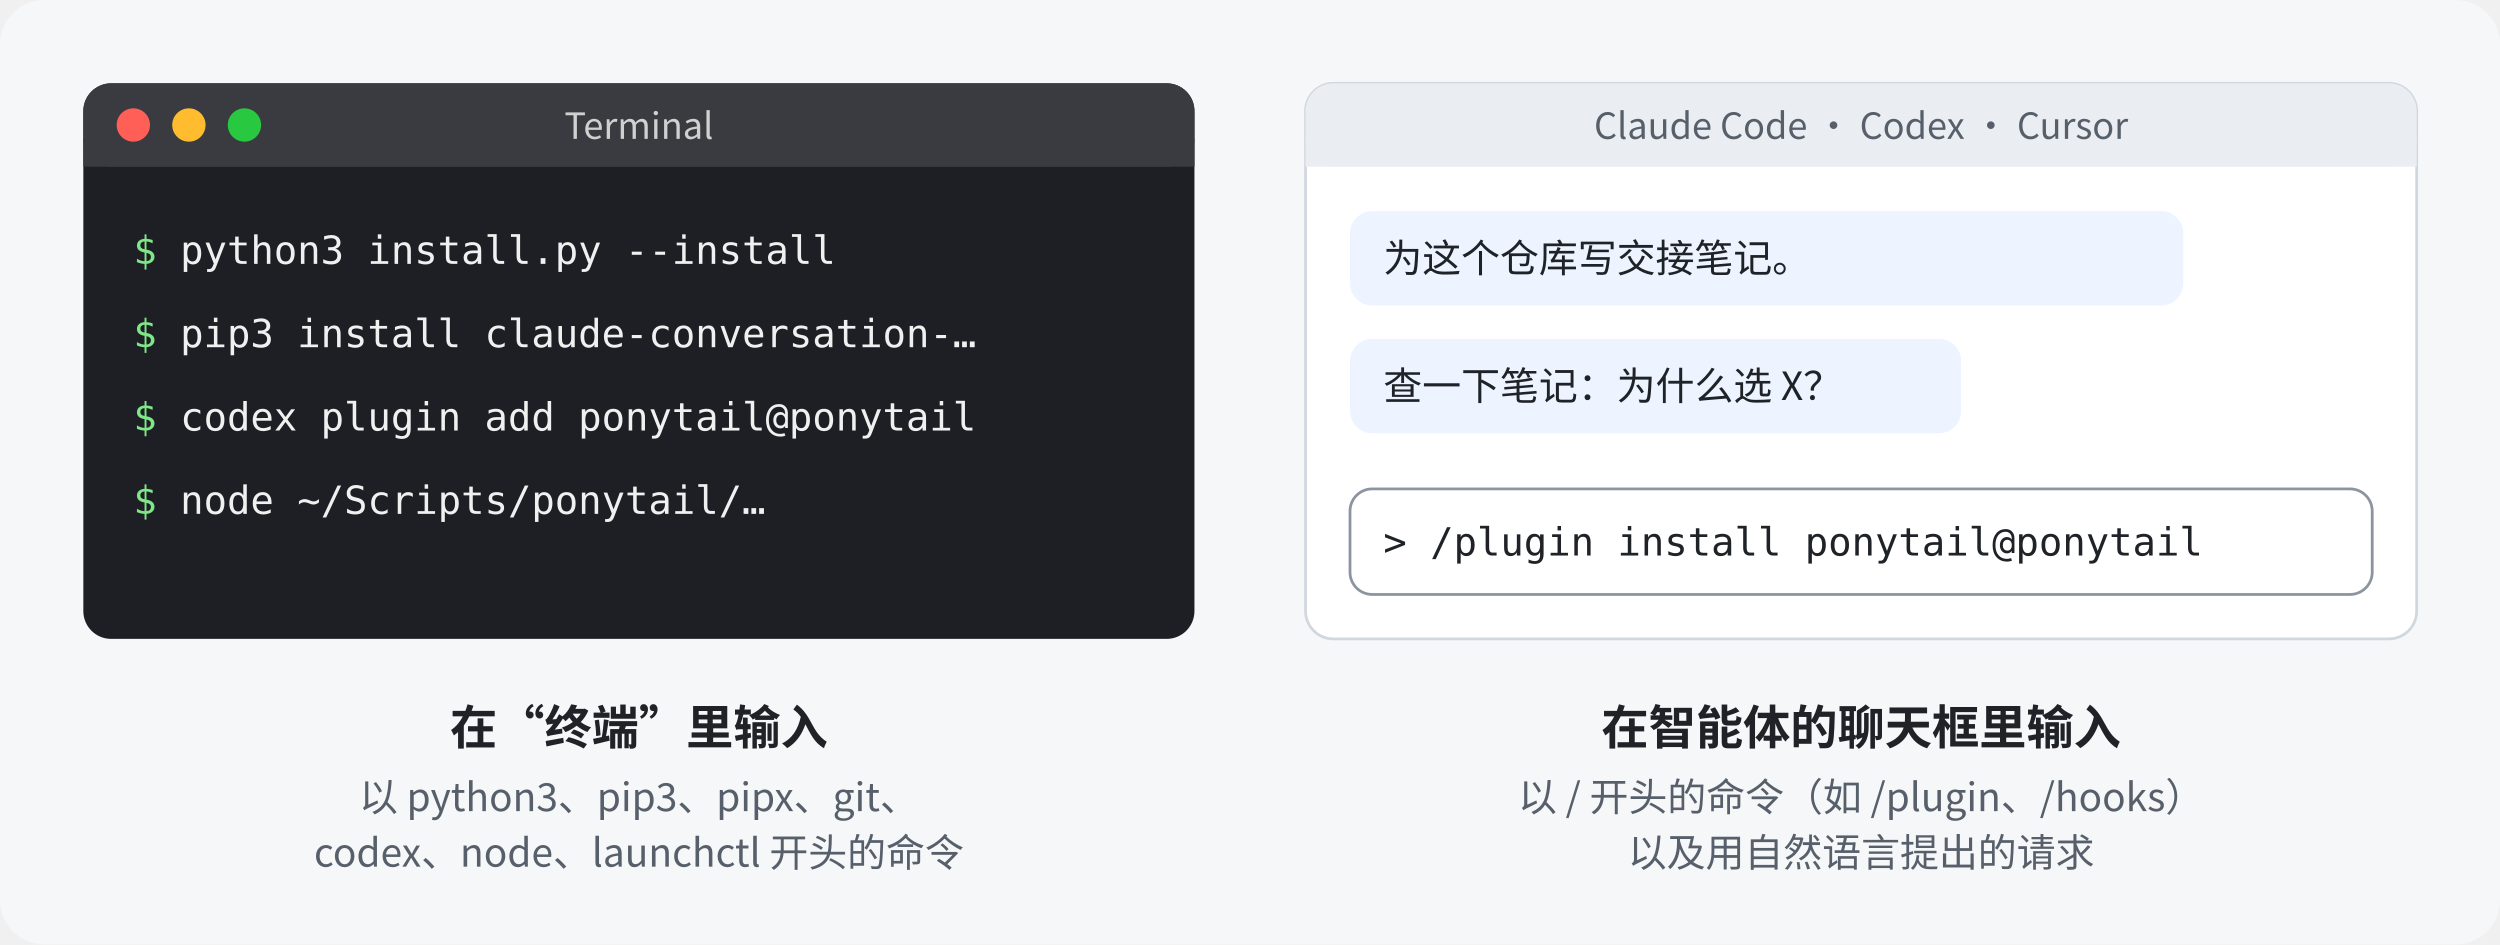
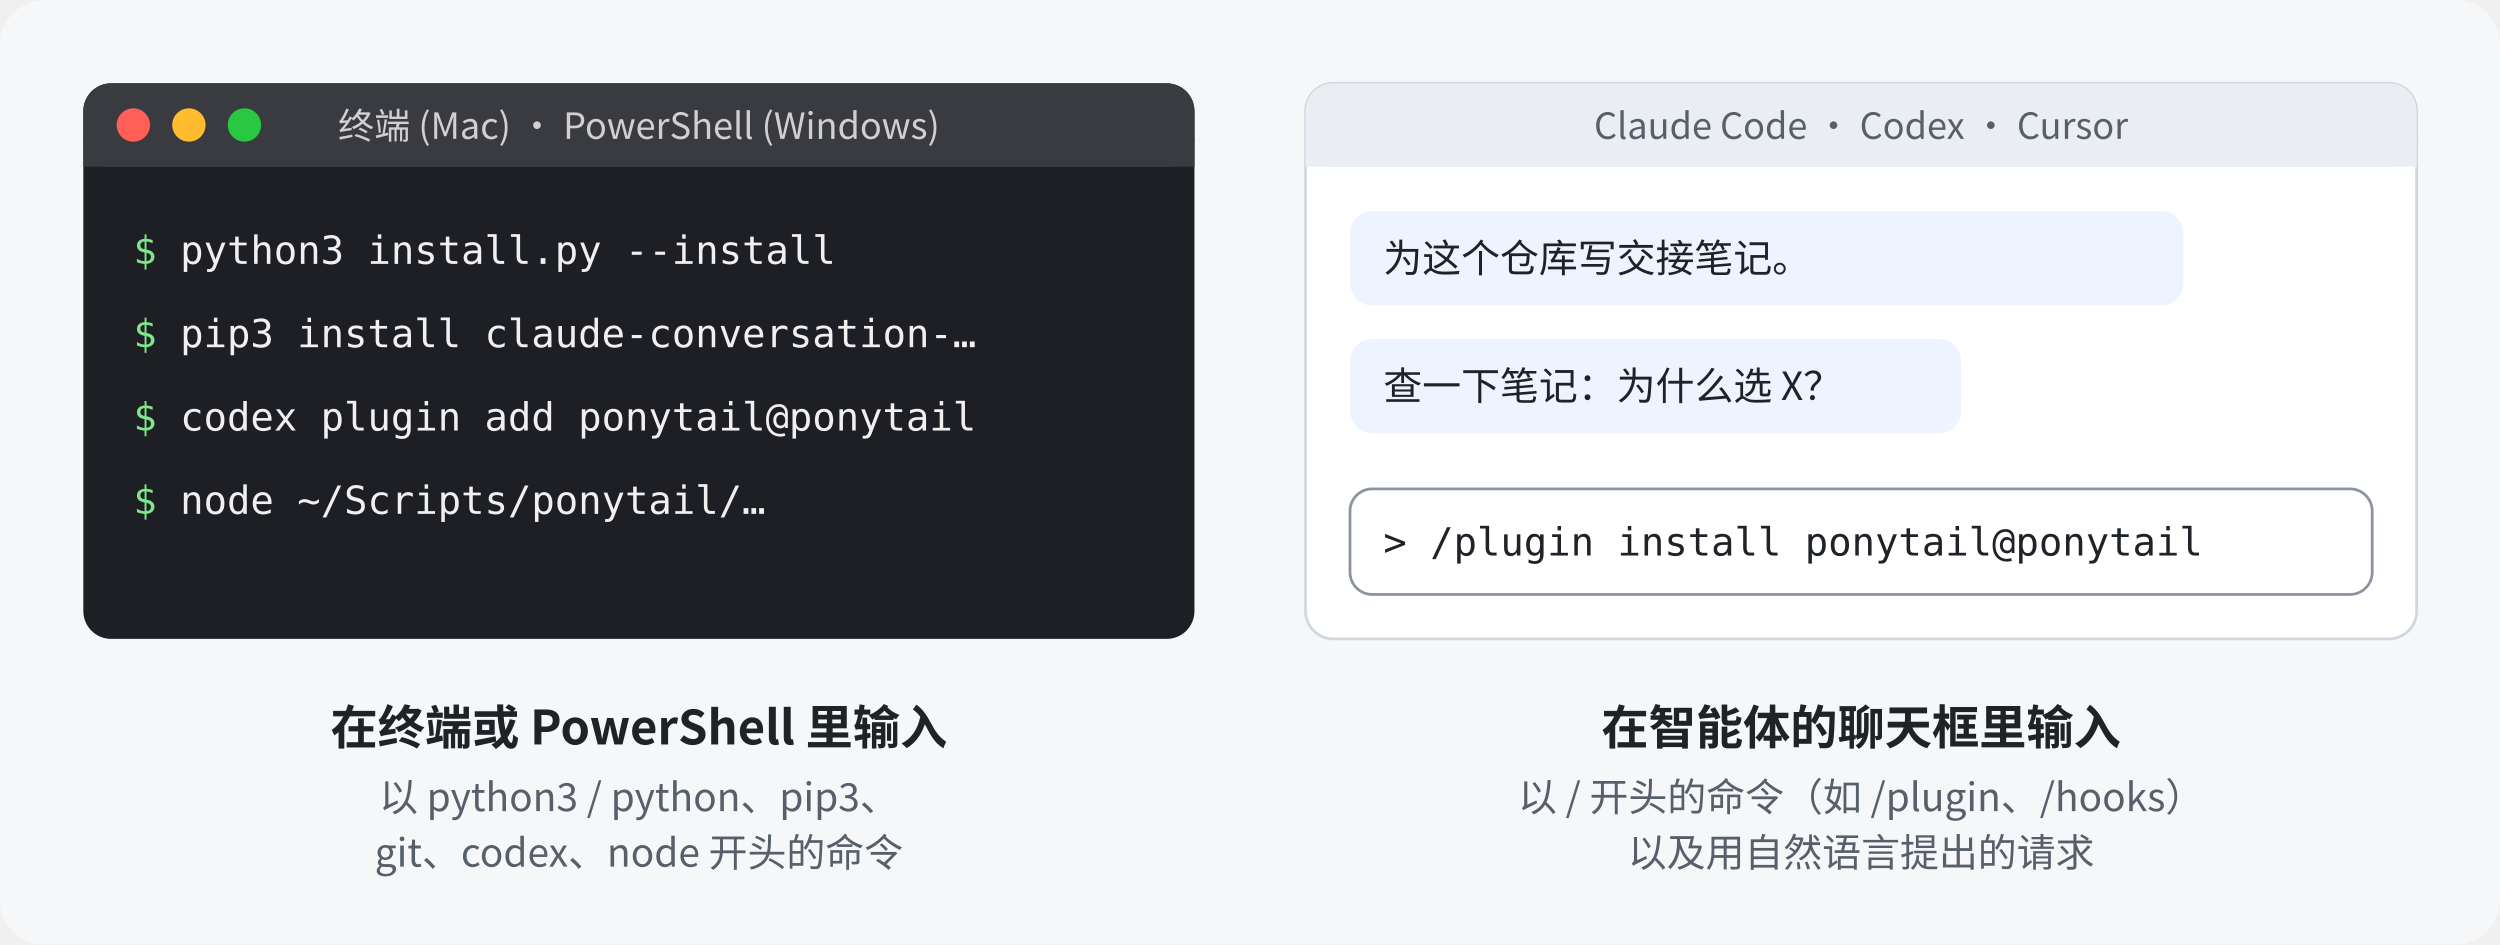
<svg xmlns="http://www.w3.org/2000/svg" width="900" height="340" viewBox="0 0 900 340" font-family="-apple-system, BlinkMacSystemFont, 'PingFang SC', 'Hiragino Sans GB', 'Microsoft YaHei', 'Noto Sans CJK SC', 'Segoe UI', Helvetica, Arial, sans-serif">
  <rect width="900" height="340" rx="16" fill="#f6f7f9" />
  <g transform="translate(30,30)">
    <rect width="400" height="200" rx="10" fill="#1e1f24" />
    <rect width="400" height="30" rx="10" fill="#3a3b40" />
    <rect y="20" width="400" height="10" fill="#3a3b40" />
    <circle cx="18" cy="15" r="6" fill="#ff5f57" />
    <circle cx="38" cy="15" r="6" fill="#febc2e" />
    <circle cx="58" cy="15" r="6" fill="#28c840" />
-     <text x="200" y="20" text-anchor="middle" font-size="13" fill="#d0d0d0">Terminal</text>
+     <text x="200" y="20" text-anchor="middle" font-size="13" fill="#d0d0d0">终端 (Mac) · PowerShell (Windows)</text>
    <g font-family="SFMono-Regular, Menlo, Consolas, monospace" font-size="14">
      <text x="18" y="65" fill="#7ee787">$ <tspan fill="#f0f0f0">python3 install.py --install</tspan>
      </text>
      <text x="18" y="95" fill="#7ee787">$ <tspan fill="#f0f0f0">pip3 install claude-conversation-…</tspan>
      </text>
      <text x="18" y="125" fill="#7ee787">$ <tspan fill="#f0f0f0">codex plugin add ponytail@ponytail</tspan>
      </text>
      <text x="18" y="155" fill="#7ee787">$ <tspan fill="#f0f0f0">node ~/Scripts/ponytail/…</tspan>
      </text>
    </g>
  </g>
-   <text x="230" y="268" text-anchor="middle" font-size="17" font-weight="600" fill="#1f2328">在“终端”里输入</text>
-   <text x="230" y="292" text-anchor="middle" font-size="14" fill="#57606a">以 python3、pip3、pipx、git、</text>
-   <text x="230" y="312" text-anchor="middle" font-size="14" fill="#57606a">codex、node、launchctl 开头的命令</text>
+   <text x="230" y="268" text-anchor="middle" font-size="17" font-weight="600" fill="#1f2328">在终端或 PowerShell 里输入</text>
+   <text x="230" y="292" text-anchor="middle" font-size="14" fill="#57606a">以 python3 / python、pip3、</text>
+   <text x="230" y="312" text-anchor="middle" font-size="14" fill="#57606a">git、codex、node 开头的命令</text>
  <g transform="translate(470,30)">
    <rect width="400" height="200" rx="10" fill="#ffffff" stroke="#d0d7de" />
    <rect width="400" height="30" rx="10" fill="#eaeef2" />
    <rect y="20" width="400" height="10" fill="#eaeef2" />
    <text x="200" y="20" text-anchor="middle" font-size="13" fill="#57606a">Claude Code · Codex · Cursor</text>
    <rect x="16" y="46" width="300" height="34" rx="8" fill="#eef4ff" />
    <text x="28" y="68" font-size="14" fill="#1f2328">为这个仓库写交接笔记。</text>
    <rect x="16" y="92" width="220" height="34" rx="8" fill="#eef4ff" />
    <text x="28" y="114" font-size="14" fill="#1f2328">查一下笔记：为什么选 X？</text>
    <rect x="16" y="146" width="368" height="38" rx="8" fill="#ffffff" stroke="#8c959f" />
    <text x="28" y="170" font-family="SFMono-Regular, Menlo, Consolas, monospace" font-size="14" fill="#1f2328">&gt; /plugin install ponytail@ponytail</text>
  </g>
  <text x="670" y="268" text-anchor="middle" font-size="17" font-weight="600" fill="#1f2328">在智能体的聊天框里输入</text>
  <text x="670" y="292" text-anchor="middle" font-size="14" fill="#57606a">以 / 开头的命令（如 /plugin、/hooks）</text>
  <text x="670" y="312" text-anchor="middle" font-size="14" fill="#57606a">以及用自然语言提出的请求</text>
</svg>
